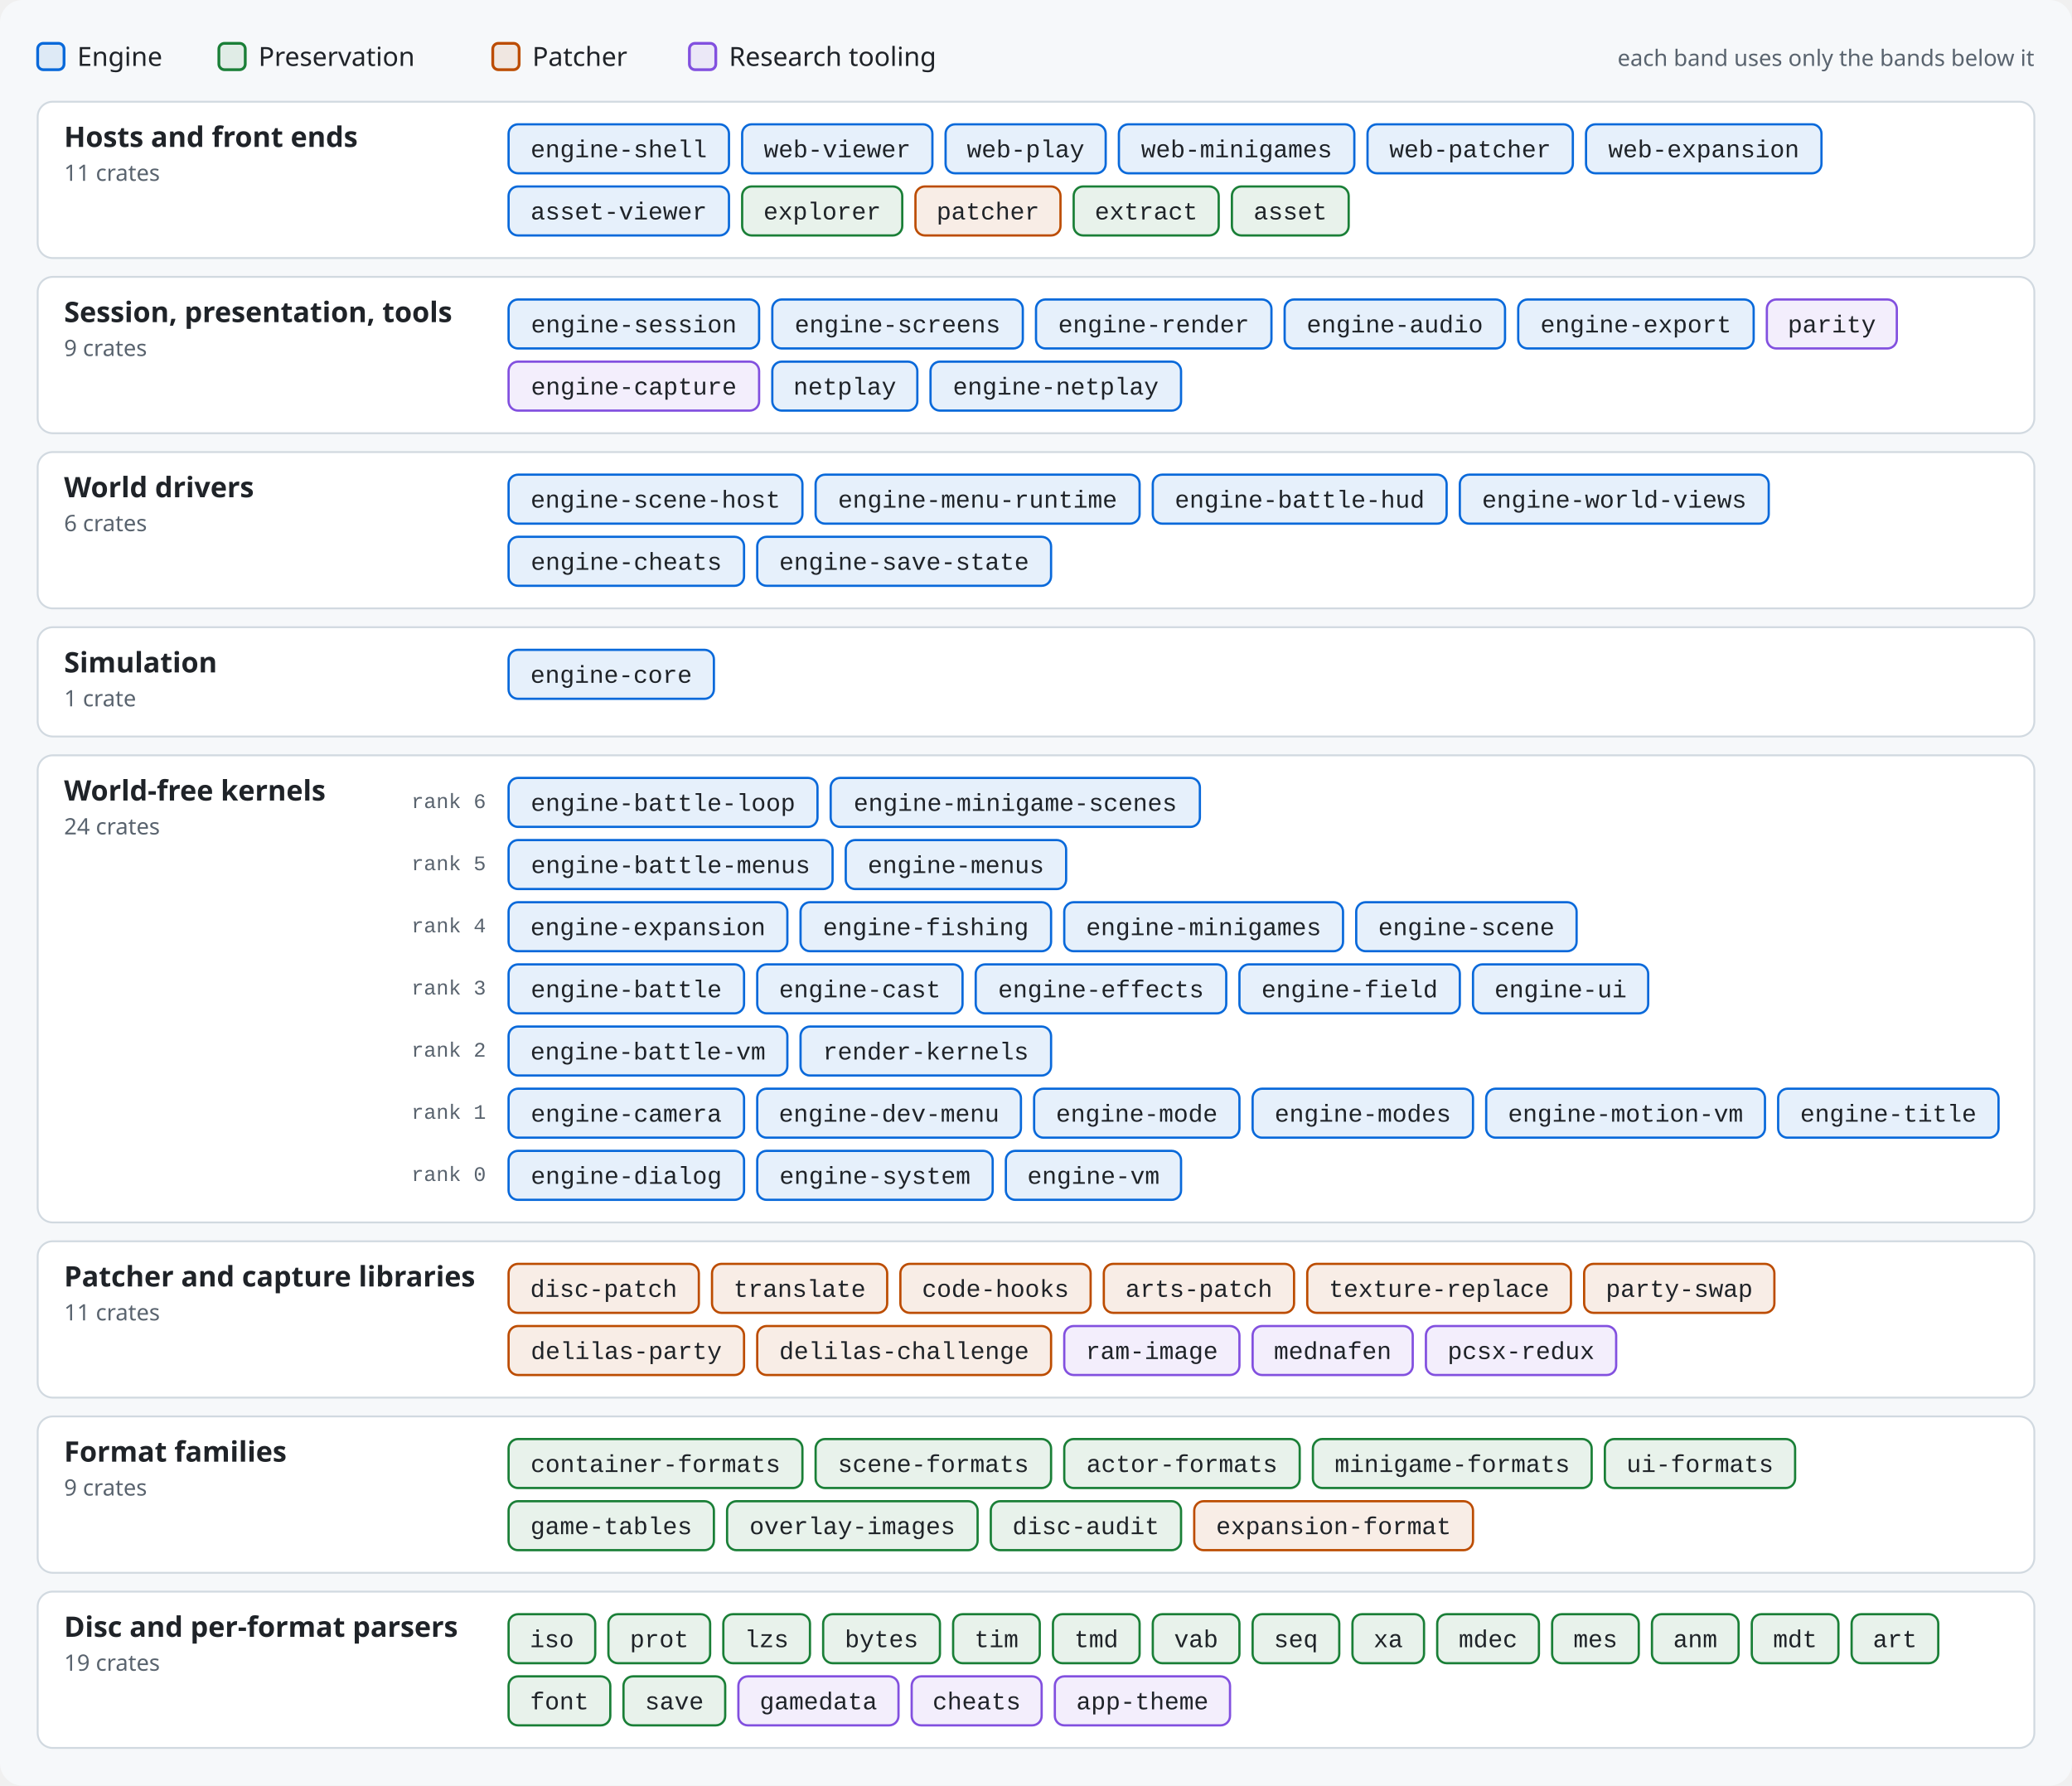
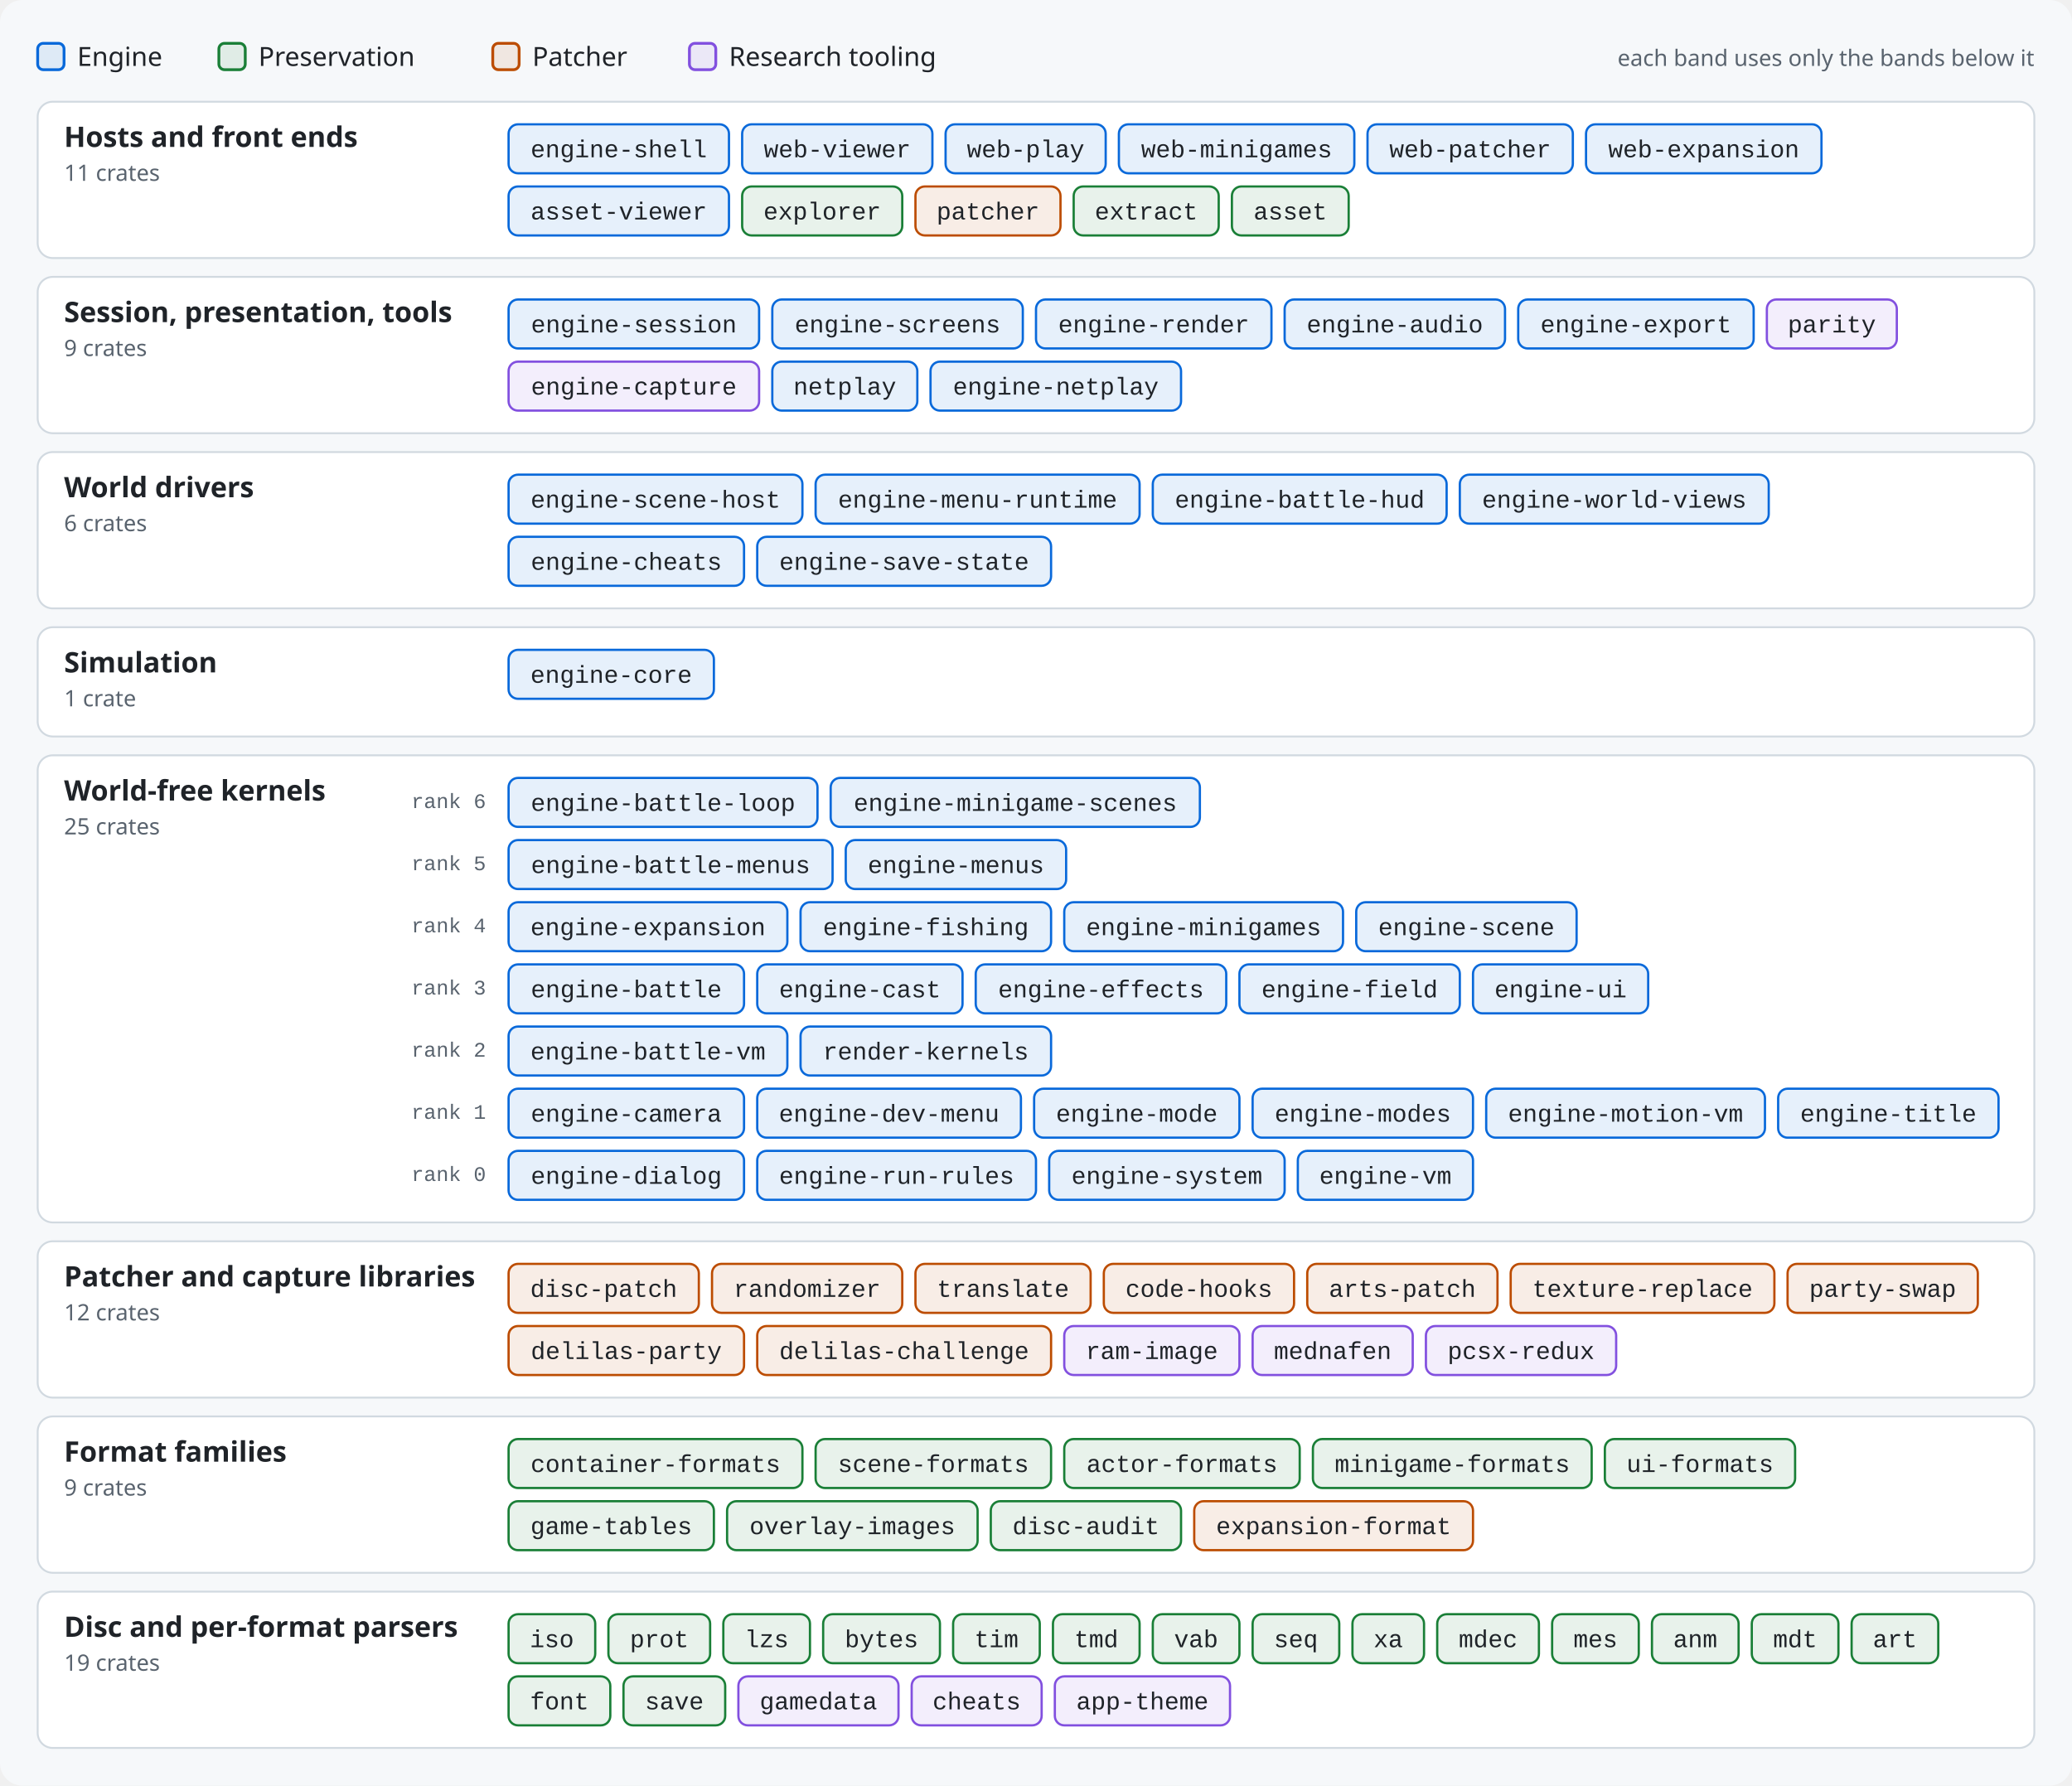
<svg xmlns="http://www.w3.org/2000/svg" viewBox="0 0 1100 948" width="1100" height="948" role="img" aria-labelledby="t d">
  <style>text{font-family:-apple-system, BlinkMacSystemFont, 'Segoe UI', 'Noto Sans', Helvetica, Arial, sans-serif;fill:#1f2328}.ch{font-family:ui-monospace, SFMono-Regular, Menlo, Consolas, 'Liberation Mono', monospace;font-size:13px}.bt{font-size:15px;font-weight:600}.mu{font-size:12px;fill:#59636e}.rk{font-family:ui-monospace, SFMono-Regular, Menlo, Consolas, 'Liberation Mono', monospace;font-size:11px;fill:#59636e}.lg{font-size:14px}</style>
  <rect width="1100" height="948" rx="12" fill="#f6f8fa" />
  <rect x="20" y="23" width="14" height="14" rx="3" fill="#0969da" fill-opacity="0.10" stroke="#0969da" stroke-width="1.5" />
  <text x="41" y="35" class="lg">Engine</text>
  <rect x="116.2" y="23" width="14" height="14" rx="3" fill="#1a7f37" fill-opacity="0.10" stroke="#1a7f37" stroke-width="1.5" />
  <text x="137.2" y="35" class="lg">Preservation</text>
  <rect x="261.6" y="23" width="14" height="14" rx="3" fill="#bc4c00" fill-opacity="0.10" stroke="#bc4c00" stroke-width="1.5" />
  <text x="282.6" y="35" class="lg">Patcher</text>
  <rect x="366" y="23" width="14" height="14" rx="3" fill="#8250df" fill-opacity="0.10" stroke="#8250df" stroke-width="1.5" />
  <text x="387" y="35" class="lg">Research tooling</text>
  <text x="1080" y="35" class="mu" text-anchor="end">each band uses only the bands below it</text>
  <rect x="20" y="54" width="1060" height="83" rx="8" fill="#ffffff" stroke="#d1d9e0" />
  <text x="34" y="78" class="bt">Hosts and front ends</text>
  <text x="34" y="96" class="mu">11 crates</text>
  <g>
    <rect x="270" y="66" width="117" height="26" rx="5" fill="#0969da" fill-opacity="0.10" stroke="#0969da" stroke-width="1.2" />
    <text x="328.5" y="83.5" class="ch" text-anchor="middle">engine-shell</text>
  </g>
  <g>
    <rect x="394" y="66" width="101" height="26" rx="5" fill="#0969da" fill-opacity="0.10" stroke="#0969da" stroke-width="1.2" />
    <text x="444.5" y="83.5" class="ch" text-anchor="middle">web-viewer</text>
  </g>
  <g>
    <rect x="502" y="66" width="85" height="26" rx="5" fill="#0969da" fill-opacity="0.10" stroke="#0969da" stroke-width="1.2" />
    <text x="544.5" y="83.5" class="ch" text-anchor="middle">web-play</text>
  </g>
  <g>
    <rect x="594" y="66" width="125" height="26" rx="5" fill="#0969da" fill-opacity="0.10" stroke="#0969da" stroke-width="1.2" />
    <text x="656.5" y="83.5" class="ch" text-anchor="middle">web-minigames</text>
  </g>
  <g>
    <rect x="726" y="66" width="109" height="26" rx="5" fill="#0969da" fill-opacity="0.10" stroke="#0969da" stroke-width="1.2" />
    <text x="780.5" y="83.5" class="ch" text-anchor="middle">web-patcher</text>
  </g>
  <g>
    <rect x="842" y="66" width="125" height="26" rx="5" fill="#0969da" fill-opacity="0.10" stroke="#0969da" stroke-width="1.2" />
    <text x="904.5" y="83.5" class="ch" text-anchor="middle">web-expansion</text>
  </g>
  <g>
    <rect x="270" y="99" width="117" height="26" rx="5" fill="#0969da" fill-opacity="0.10" stroke="#0969da" stroke-width="1.2" />
    <text x="328.5" y="116.5" class="ch" text-anchor="middle">asset-viewer</text>
  </g>
  <g>
    <rect x="394" y="99" width="85" height="26" rx="5" fill="#1a7f37" fill-opacity="0.10" stroke="#1a7f37" stroke-width="1.2" />
    <text x="436.5" y="116.5" class="ch" text-anchor="middle">explorer</text>
  </g>
  <g>
    <rect x="486" y="99" width="77" height="26" rx="5" fill="#bc4c00" fill-opacity="0.10" stroke="#bc4c00" stroke-width="1.2" />
    <text x="524.5" y="116.5" class="ch" text-anchor="middle">patcher</text>
  </g>
  <g>
    <rect x="570" y="99" width="77" height="26" rx="5" fill="#1a7f37" fill-opacity="0.10" stroke="#1a7f37" stroke-width="1.2" />
    <text x="608.5" y="116.5" class="ch" text-anchor="middle">extract</text>
  </g>
  <g>
    <rect x="654" y="99" width="62" height="26" rx="5" fill="#1a7f37" fill-opacity="0.10" stroke="#1a7f37" stroke-width="1.2" />
    <text x="685.0" y="116.5" class="ch" text-anchor="middle">asset</text>
  </g>
  <rect x="20" y="147" width="1060" height="83" rx="8" fill="#ffffff" stroke="#d1d9e0" />
  <text x="34" y="171" class="bt">Session, presentation, tools</text>
  <text x="34" y="189" class="mu">9 crates</text>
  <g>
    <rect x="270" y="159" width="133" height="26" rx="5" fill="#0969da" fill-opacity="0.10" stroke="#0969da" stroke-width="1.2" />
    <text x="336.5" y="176.5" class="ch" text-anchor="middle">engine-session</text>
  </g>
  <g>
    <rect x="410" y="159" width="133" height="26" rx="5" fill="#0969da" fill-opacity="0.10" stroke="#0969da" stroke-width="1.2" />
    <text x="476.5" y="176.5" class="ch" text-anchor="middle">engine-screens</text>
  </g>
  <g>
    <rect x="550" y="159" width="125" height="26" rx="5" fill="#0969da" fill-opacity="0.10" stroke="#0969da" stroke-width="1.2" />
    <text x="612.5" y="176.5" class="ch" text-anchor="middle">engine-render</text>
  </g>
  <g>
    <rect x="682" y="159" width="117" height="26" rx="5" fill="#0969da" fill-opacity="0.10" stroke="#0969da" stroke-width="1.2" />
    <text x="740.5" y="176.5" class="ch" text-anchor="middle">engine-audio</text>
  </g>
  <g>
    <rect x="806" y="159" width="125" height="26" rx="5" fill="#0969da" fill-opacity="0.10" stroke="#0969da" stroke-width="1.2" />
    <text x="868.5" y="176.5" class="ch" text-anchor="middle">engine-export</text>
  </g>
  <g>
    <rect x="938" y="159" width="69" height="26" rx="5" fill="#8250df" fill-opacity="0.10" stroke="#8250df" stroke-width="1.2" />
    <text x="972.5" y="176.5" class="ch" text-anchor="middle">parity</text>
  </g>
  <g>
    <rect x="270" y="192" width="133" height="26" rx="5" fill="#8250df" fill-opacity="0.10" stroke="#8250df" stroke-width="1.2" />
    <text x="336.5" y="209.5" class="ch" text-anchor="middle">engine-capture</text>
  </g>
  <g>
    <rect x="410" y="192" width="77" height="26" rx="5" fill="#0969da" fill-opacity="0.10" stroke="#0969da" stroke-width="1.2" />
    <text x="448.5" y="209.5" class="ch" text-anchor="middle">netplay</text>
  </g>
  <g>
    <rect x="494" y="192" width="133" height="26" rx="5" fill="#0969da" fill-opacity="0.10" stroke="#0969da" stroke-width="1.2" />
    <text x="560.5" y="209.5" class="ch" text-anchor="middle">engine-netplay</text>
  </g>
  <rect x="20" y="240" width="1060" height="83" rx="8" fill="#ffffff" stroke="#d1d9e0" />
  <text x="34" y="264" class="bt">World drivers</text>
  <text x="34" y="282" class="mu">6 crates</text>
  <g>
    <rect x="270" y="252" width="156" height="26" rx="5" fill="#0969da" fill-opacity="0.10" stroke="#0969da" stroke-width="1.2" />
    <text x="348.0" y="269.5" class="ch" text-anchor="middle">engine-scene-host</text>
  </g>
  <g>
    <rect x="433" y="252" width="172" height="26" rx="5" fill="#0969da" fill-opacity="0.10" stroke="#0969da" stroke-width="1.2" />
    <text x="519.0" y="269.5" class="ch" text-anchor="middle">engine-menu-runtime</text>
  </g>
  <g>
    <rect x="612" y="252" width="156" height="26" rx="5" fill="#0969da" fill-opacity="0.10" stroke="#0969da" stroke-width="1.2" />
    <text x="690.0" y="269.5" class="ch" text-anchor="middle">engine-battle-hud</text>
  </g>
  <g>
    <rect x="775" y="252" width="164" height="26" rx="5" fill="#0969da" fill-opacity="0.10" stroke="#0969da" stroke-width="1.2" />
    <text x="857.0" y="269.5" class="ch" text-anchor="middle">engine-world-views</text>
  </g>
  <g>
    <rect x="270" y="285" width="125" height="26" rx="5" fill="#0969da" fill-opacity="0.10" stroke="#0969da" stroke-width="1.2" />
    <text x="332.5" y="302.5" class="ch" text-anchor="middle">engine-cheats</text>
  </g>
  <g>
    <rect x="402" y="285" width="156" height="26" rx="5" fill="#0969da" fill-opacity="0.10" stroke="#0969da" stroke-width="1.2" />
    <text x="480.0" y="302.5" class="ch" text-anchor="middle">engine-save-state</text>
  </g>
  <rect x="20" y="333" width="1060" height="58" rx="8" fill="#ffffff" stroke="#d1d9e0" />
  <text x="34" y="357" class="bt">Simulation</text>
  <text x="34" y="375" class="mu">1 crate</text>
  <g>
    <rect x="270" y="345" width="109" height="26" rx="5" fill="#0969da" fill-opacity="0.10" stroke="#0969da" stroke-width="1.2" />
    <text x="324.5" y="362.5" class="ch" text-anchor="middle">engine-core</text>
  </g>
  <rect x="20" y="401" width="1060" height="248" rx="8" fill="#ffffff" stroke="#d1d9e0" />
  <text x="34" y="425" class="bt">World-free kernels</text>
-   <text x="34" y="443" class="mu">24 crates</text>
+   <text x="34" y="443" class="mu">25 crates</text>
  <text x="258" y="429" class="rk" text-anchor="end">rank 6</text>
  <g>
    <rect x="270" y="413" width="164" height="26" rx="5" fill="#0969da" fill-opacity="0.10" stroke="#0969da" stroke-width="1.2" />
    <text x="352.0" y="430.5" class="ch" text-anchor="middle">engine-battle-loop</text>
  </g>
  <g>
    <rect x="441" y="413" width="196" height="26" rx="5" fill="#0969da" fill-opacity="0.10" stroke="#0969da" stroke-width="1.2" />
    <text x="539.0" y="430.5" class="ch" text-anchor="middle">engine-minigame-scenes</text>
  </g>
  <text x="258" y="462" class="rk" text-anchor="end">rank 5</text>
  <g>
    <rect x="270" y="446" width="172" height="26" rx="5" fill="#0969da" fill-opacity="0.10" stroke="#0969da" stroke-width="1.2" />
    <text x="356.0" y="463.5" class="ch" text-anchor="middle">engine-battle-menus</text>
  </g>
  <g>
    <rect x="449" y="446" width="117" height="26" rx="5" fill="#0969da" fill-opacity="0.10" stroke="#0969da" stroke-width="1.2" />
    <text x="507.5" y="463.5" class="ch" text-anchor="middle">engine-menus</text>
  </g>
  <text x="258" y="495" class="rk" text-anchor="end">rank 4</text>
  <g>
    <rect x="270" y="479" width="148" height="26" rx="5" fill="#0969da" fill-opacity="0.10" stroke="#0969da" stroke-width="1.2" />
    <text x="344.0" y="496.5" class="ch" text-anchor="middle">engine-expansion</text>
  </g>
  <g>
    <rect x="425" y="479" width="133" height="26" rx="5" fill="#0969da" fill-opacity="0.10" stroke="#0969da" stroke-width="1.2" />
    <text x="491.5" y="496.5" class="ch" text-anchor="middle">engine-fishing</text>
  </g>
  <g>
    <rect x="565" y="479" width="148" height="26" rx="5" fill="#0969da" fill-opacity="0.10" stroke="#0969da" stroke-width="1.2" />
    <text x="639.0" y="496.5" class="ch" text-anchor="middle">engine-minigames</text>
  </g>
  <g>
    <rect x="720" y="479" width="117" height="26" rx="5" fill="#0969da" fill-opacity="0.10" stroke="#0969da" stroke-width="1.2" />
    <text x="778.5" y="496.5" class="ch" text-anchor="middle">engine-scene</text>
  </g>
  <text x="258" y="528" class="rk" text-anchor="end">rank 3</text>
  <g>
    <rect x="270" y="512" width="125" height="26" rx="5" fill="#0969da" fill-opacity="0.10" stroke="#0969da" stroke-width="1.2" />
    <text x="332.5" y="529.5" class="ch" text-anchor="middle">engine-battle</text>
  </g>
  <g>
    <rect x="402" y="512" width="109" height="26" rx="5" fill="#0969da" fill-opacity="0.10" stroke="#0969da" stroke-width="1.2" />
    <text x="456.5" y="529.5" class="ch" text-anchor="middle">engine-cast</text>
  </g>
  <g>
    <rect x="518" y="512" width="133" height="26" rx="5" fill="#0969da" fill-opacity="0.10" stroke="#0969da" stroke-width="1.2" />
    <text x="584.5" y="529.5" class="ch" text-anchor="middle">engine-effects</text>
  </g>
  <g>
    <rect x="658" y="512" width="117" height="26" rx="5" fill="#0969da" fill-opacity="0.10" stroke="#0969da" stroke-width="1.2" />
    <text x="716.5" y="529.5" class="ch" text-anchor="middle">engine-field</text>
  </g>
  <g>
    <rect x="782" y="512" width="93" height="26" rx="5" fill="#0969da" fill-opacity="0.10" stroke="#0969da" stroke-width="1.2" />
    <text x="828.5" y="529.5" class="ch" text-anchor="middle">engine-ui</text>
  </g>
  <text x="258" y="561" class="rk" text-anchor="end">rank 2</text>
  <g>
    <rect x="270" y="545" width="148" height="26" rx="5" fill="#0969da" fill-opacity="0.10" stroke="#0969da" stroke-width="1.2" />
    <text x="344.0" y="562.5" class="ch" text-anchor="middle">engine-battle-vm</text>
  </g>
  <g>
    <rect x="425" y="545" width="133" height="26" rx="5" fill="#0969da" fill-opacity="0.10" stroke="#0969da" stroke-width="1.2" />
    <text x="491.5" y="562.5" class="ch" text-anchor="middle">render-kernels</text>
  </g>
  <text x="258" y="594" class="rk" text-anchor="end">rank 1</text>
  <g>
    <rect x="270" y="578" width="125" height="26" rx="5" fill="#0969da" fill-opacity="0.10" stroke="#0969da" stroke-width="1.2" />
    <text x="332.5" y="595.5" class="ch" text-anchor="middle">engine-camera</text>
  </g>
  <g>
    <rect x="402" y="578" width="140" height="26" rx="5" fill="#0969da" fill-opacity="0.10" stroke="#0969da" stroke-width="1.2" />
    <text x="472.0" y="595.5" class="ch" text-anchor="middle">engine-dev-menu</text>
  </g>
  <g>
    <rect x="549" y="578" width="109" height="26" rx="5" fill="#0969da" fill-opacity="0.10" stroke="#0969da" stroke-width="1.2" />
    <text x="603.5" y="595.5" class="ch" text-anchor="middle">engine-mode</text>
  </g>
  <g>
    <rect x="665" y="578" width="117" height="26" rx="5" fill="#0969da" fill-opacity="0.10" stroke="#0969da" stroke-width="1.2" />
    <text x="723.5" y="595.5" class="ch" text-anchor="middle">engine-modes</text>
  </g>
  <g>
    <rect x="789" y="578" width="148" height="26" rx="5" fill="#0969da" fill-opacity="0.10" stroke="#0969da" stroke-width="1.2" />
    <text x="863.0" y="595.5" class="ch" text-anchor="middle">engine-motion-vm</text>
  </g>
  <g>
    <rect x="944" y="578" width="117" height="26" rx="5" fill="#0969da" fill-opacity="0.10" stroke="#0969da" stroke-width="1.2" />
    <text x="1002.5" y="595.5" class="ch" text-anchor="middle">engine-title</text>
  </g>
  <text x="258" y="627" class="rk" text-anchor="end">rank 0</text>
  <g>
    <rect x="270" y="611" width="125" height="26" rx="5" fill="#0969da" fill-opacity="0.10" stroke="#0969da" stroke-width="1.2" />
    <text x="332.5" y="628.5" class="ch" text-anchor="middle">engine-dialog</text>
  </g>
  <g>
-     <rect x="402" y="611" width="125" height="26" rx="5" fill="#0969da" fill-opacity="0.10" stroke="#0969da" stroke-width="1.2" />
-     <text x="464.5" y="628.5" class="ch" text-anchor="middle">engine-system</text>
-   </g>
-   <g>
-     <rect x="534" y="611" width="93" height="26" rx="5" fill="#0969da" fill-opacity="0.10" stroke="#0969da" stroke-width="1.2" />
-     <text x="580.5" y="628.5" class="ch" text-anchor="middle">engine-vm</text>
+     <rect x="402" y="611" width="148" height="26" rx="5" fill="#0969da" fill-opacity="0.10" stroke="#0969da" stroke-width="1.2" />
+     <text x="476.0" y="628.5" class="ch" text-anchor="middle">engine-run-rules</text>
+   </g>
+   <g>
+     <rect x="557" y="611" width="125" height="26" rx="5" fill="#0969da" fill-opacity="0.10" stroke="#0969da" stroke-width="1.2" />
+     <text x="619.5" y="628.5" class="ch" text-anchor="middle">engine-system</text>
+   </g>
+   <g>
+     <rect x="689" y="611" width="93" height="26" rx="5" fill="#0969da" fill-opacity="0.10" stroke="#0969da" stroke-width="1.2" />
+     <text x="735.5" y="628.5" class="ch" text-anchor="middle">engine-vm</text>
  </g>
  <rect x="20" y="659" width="1060" height="83" rx="8" fill="#ffffff" stroke="#d1d9e0" />
  <text x="34" y="683" class="bt">Patcher and capture libraries</text>
-   <text x="34" y="701" class="mu">11 crates</text>
+   <text x="34" y="701" class="mu">12 crates</text>
  <g>
    <rect x="270" y="671" width="101" height="26" rx="5" fill="#bc4c00" fill-opacity="0.10" stroke="#bc4c00" stroke-width="1.2" />
    <text x="320.5" y="688.5" class="ch" text-anchor="middle">disc-patch</text>
  </g>
  <g>
-     <rect x="378" y="671" width="93" height="26" rx="5" fill="#bc4c00" fill-opacity="0.10" stroke="#bc4c00" stroke-width="1.2" />
-     <text x="424.5" y="688.5" class="ch" text-anchor="middle">translate</text>
-   </g>
-   <g>
-     <rect x="478" y="671" width="101" height="26" rx="5" fill="#bc4c00" fill-opacity="0.10" stroke="#bc4c00" stroke-width="1.2" />
-     <text x="528.5" y="688.5" class="ch" text-anchor="middle">code-hooks</text>
+     <rect x="378" y="671" width="101" height="26" rx="5" fill="#bc4c00" fill-opacity="0.10" stroke="#bc4c00" stroke-width="1.2" />
+     <text x="428.5" y="688.5" class="ch" text-anchor="middle">randomizer</text>
+   </g>
+   <g>
+     <rect x="486" y="671" width="93" height="26" rx="5" fill="#bc4c00" fill-opacity="0.10" stroke="#bc4c00" stroke-width="1.2" />
+     <text x="532.5" y="688.5" class="ch" text-anchor="middle">translate</text>
  </g>
  <g>
    <rect x="586" y="671" width="101" height="26" rx="5" fill="#bc4c00" fill-opacity="0.10" stroke="#bc4c00" stroke-width="1.2" />
-     <text x="636.5" y="688.5" class="ch" text-anchor="middle">arts-patch</text>
-   </g>
-   <g>
-     <rect x="694" y="671" width="140" height="26" rx="5" fill="#bc4c00" fill-opacity="0.10" stroke="#bc4c00" stroke-width="1.2" />
-     <text x="764.0" y="688.5" class="ch" text-anchor="middle">texture-replace</text>
-   </g>
-   <g>
-     <rect x="841" y="671" width="101" height="26" rx="5" fill="#bc4c00" fill-opacity="0.10" stroke="#bc4c00" stroke-width="1.2" />
-     <text x="891.5" y="688.5" class="ch" text-anchor="middle">party-swap</text>
+     <text x="636.5" y="688.5" class="ch" text-anchor="middle">code-hooks</text>
+   </g>
+   <g>
+     <rect x="694" y="671" width="101" height="26" rx="5" fill="#bc4c00" fill-opacity="0.10" stroke="#bc4c00" stroke-width="1.2" />
+     <text x="744.5" y="688.5" class="ch" text-anchor="middle">arts-patch</text>
+   </g>
+   <g>
+     <rect x="802" y="671" width="140" height="26" rx="5" fill="#bc4c00" fill-opacity="0.10" stroke="#bc4c00" stroke-width="1.2" />
+     <text x="872.0" y="688.5" class="ch" text-anchor="middle">texture-replace</text>
+   </g>
+   <g>
+     <rect x="949" y="671" width="101" height="26" rx="5" fill="#bc4c00" fill-opacity="0.10" stroke="#bc4c00" stroke-width="1.2" />
+     <text x="999.5" y="688.5" class="ch" text-anchor="middle">party-swap</text>
  </g>
  <g>
    <rect x="270" y="704" width="125" height="26" rx="5" fill="#bc4c00" fill-opacity="0.10" stroke="#bc4c00" stroke-width="1.2" />
    <text x="332.5" y="721.5" class="ch" text-anchor="middle">delilas-party</text>
  </g>
  <g>
    <rect x="402" y="704" width="156" height="26" rx="5" fill="#bc4c00" fill-opacity="0.10" stroke="#bc4c00" stroke-width="1.2" />
    <text x="480.0" y="721.5" class="ch" text-anchor="middle">delilas-challenge</text>
  </g>
  <g>
    <rect x="565" y="704" width="93" height="26" rx="5" fill="#8250df" fill-opacity="0.10" stroke="#8250df" stroke-width="1.2" />
    <text x="611.5" y="721.5" class="ch" text-anchor="middle">ram-image</text>
  </g>
  <g>
    <rect x="665" y="704" width="85" height="26" rx="5" fill="#8250df" fill-opacity="0.10" stroke="#8250df" stroke-width="1.2" />
    <text x="707.5" y="721.5" class="ch" text-anchor="middle">mednafen</text>
  </g>
  <g>
    <rect x="757" y="704" width="101" height="26" rx="5" fill="#8250df" fill-opacity="0.10" stroke="#8250df" stroke-width="1.2" />
    <text x="807.5" y="721.5" class="ch" text-anchor="middle">pcsx-redux</text>
  </g>
  <rect x="20" y="752" width="1060" height="83" rx="8" fill="#ffffff" stroke="#d1d9e0" />
  <text x="34" y="776" class="bt">Format families</text>
  <text x="34" y="794" class="mu">9 crates</text>
  <g>
    <rect x="270" y="764" width="156" height="26" rx="5" fill="#1a7f37" fill-opacity="0.10" stroke="#1a7f37" stroke-width="1.2" />
    <text x="348.0" y="781.5" class="ch" text-anchor="middle">container-formats</text>
  </g>
  <g>
    <rect x="433" y="764" width="125" height="26" rx="5" fill="#1a7f37" fill-opacity="0.10" stroke="#1a7f37" stroke-width="1.2" />
    <text x="495.5" y="781.5" class="ch" text-anchor="middle">scene-formats</text>
  </g>
  <g>
    <rect x="565" y="764" width="125" height="26" rx="5" fill="#1a7f37" fill-opacity="0.10" stroke="#1a7f37" stroke-width="1.2" />
    <text x="627.5" y="781.5" class="ch" text-anchor="middle">actor-formats</text>
  </g>
  <g>
    <rect x="697" y="764" width="148" height="26" rx="5" fill="#1a7f37" fill-opacity="0.10" stroke="#1a7f37" stroke-width="1.2" />
    <text x="771.0" y="781.5" class="ch" text-anchor="middle">minigame-formats</text>
  </g>
  <g>
    <rect x="852" y="764" width="101" height="26" rx="5" fill="#1a7f37" fill-opacity="0.10" stroke="#1a7f37" stroke-width="1.2" />
    <text x="902.5" y="781.5" class="ch" text-anchor="middle">ui-formats</text>
  </g>
  <g>
    <rect x="270" y="797" width="109" height="26" rx="5" fill="#1a7f37" fill-opacity="0.10" stroke="#1a7f37" stroke-width="1.2" />
    <text x="324.5" y="814.5" class="ch" text-anchor="middle">game-tables</text>
  </g>
  <g>
    <rect x="386" y="797" width="133" height="26" rx="5" fill="#1a7f37" fill-opacity="0.10" stroke="#1a7f37" stroke-width="1.2" />
    <text x="452.5" y="814.5" class="ch" text-anchor="middle">overlay-images</text>
  </g>
  <g>
    <rect x="526" y="797" width="101" height="26" rx="5" fill="#1a7f37" fill-opacity="0.10" stroke="#1a7f37" stroke-width="1.2" />
    <text x="576.5" y="814.5" class="ch" text-anchor="middle">disc-audit</text>
  </g>
  <g>
    <rect x="634" y="797" width="148" height="26" rx="5" fill="#bc4c00" fill-opacity="0.10" stroke="#bc4c00" stroke-width="1.2" />
    <text x="708.0" y="814.5" class="ch" text-anchor="middle">expansion-format</text>
  </g>
  <rect x="20" y="845" width="1060" height="83" rx="8" fill="#ffffff" stroke="#d1d9e0" />
  <text x="34" y="869" class="bt">Disc and per-format parsers</text>
  <text x="34" y="887" class="mu">19 crates</text>
  <g>
    <rect x="270" y="857" width="46" height="26" rx="5" fill="#1a7f37" fill-opacity="0.10" stroke="#1a7f37" stroke-width="1.2" />
    <text x="293.0" y="874.5" class="ch" text-anchor="middle">iso</text>
  </g>
  <g>
    <rect x="323" y="857" width="54" height="26" rx="5" fill="#1a7f37" fill-opacity="0.10" stroke="#1a7f37" stroke-width="1.2" />
    <text x="350.0" y="874.5" class="ch" text-anchor="middle">prot</text>
  </g>
  <g>
    <rect x="384" y="857" width="46" height="26" rx="5" fill="#1a7f37" fill-opacity="0.10" stroke="#1a7f37" stroke-width="1.2" />
    <text x="407.0" y="874.5" class="ch" text-anchor="middle">lzs</text>
  </g>
  <g>
    <rect x="437" y="857" width="62" height="26" rx="5" fill="#1a7f37" fill-opacity="0.10" stroke="#1a7f37" stroke-width="1.2" />
    <text x="468.0" y="874.5" class="ch" text-anchor="middle">bytes</text>
  </g>
  <g>
    <rect x="506" y="857" width="46" height="26" rx="5" fill="#1a7f37" fill-opacity="0.10" stroke="#1a7f37" stroke-width="1.2" />
    <text x="529.0" y="874.5" class="ch" text-anchor="middle">tim</text>
  </g>
  <g>
    <rect x="559" y="857" width="46" height="26" rx="5" fill="#1a7f37" fill-opacity="0.10" stroke="#1a7f37" stroke-width="1.2" />
    <text x="582.0" y="874.5" class="ch" text-anchor="middle">tmd</text>
  </g>
  <g>
    <rect x="612" y="857" width="46" height="26" rx="5" fill="#1a7f37" fill-opacity="0.10" stroke="#1a7f37" stroke-width="1.2" />
    <text x="635.0" y="874.5" class="ch" text-anchor="middle">vab</text>
  </g>
  <g>
    <rect x="665" y="857" width="46" height="26" rx="5" fill="#1a7f37" fill-opacity="0.10" stroke="#1a7f37" stroke-width="1.2" />
    <text x="688.0" y="874.5" class="ch" text-anchor="middle">seq</text>
  </g>
  <g>
    <rect x="718" y="857" width="38" height="26" rx="5" fill="#1a7f37" fill-opacity="0.10" stroke="#1a7f37" stroke-width="1.2" />
    <text x="737.0" y="874.5" class="ch" text-anchor="middle">xa</text>
  </g>
  <g>
    <rect x="763" y="857" width="54" height="26" rx="5" fill="#1a7f37" fill-opacity="0.10" stroke="#1a7f37" stroke-width="1.2" />
    <text x="790.0" y="874.5" class="ch" text-anchor="middle">mdec</text>
  </g>
  <g>
    <rect x="824" y="857" width="46" height="26" rx="5" fill="#1a7f37" fill-opacity="0.10" stroke="#1a7f37" stroke-width="1.2" />
    <text x="847.0" y="874.5" class="ch" text-anchor="middle">mes</text>
  </g>
  <g>
    <rect x="877" y="857" width="46" height="26" rx="5" fill="#1a7f37" fill-opacity="0.10" stroke="#1a7f37" stroke-width="1.2" />
    <text x="900.0" y="874.5" class="ch" text-anchor="middle">anm</text>
  </g>
  <g>
    <rect x="930" y="857" width="46" height="26" rx="5" fill="#1a7f37" fill-opacity="0.10" stroke="#1a7f37" stroke-width="1.2" />
    <text x="953.0" y="874.5" class="ch" text-anchor="middle">mdt</text>
  </g>
  <g>
    <rect x="983" y="857" width="46" height="26" rx="5" fill="#1a7f37" fill-opacity="0.10" stroke="#1a7f37" stroke-width="1.2" />
    <text x="1006.0" y="874.5" class="ch" text-anchor="middle">art</text>
  </g>
  <g>
    <rect x="270" y="890" width="54" height="26" rx="5" fill="#1a7f37" fill-opacity="0.10" stroke="#1a7f37" stroke-width="1.2" />
    <text x="297.0" y="907.5" class="ch" text-anchor="middle">font</text>
  </g>
  <g>
    <rect x="331" y="890" width="54" height="26" rx="5" fill="#1a7f37" fill-opacity="0.10" stroke="#1a7f37" stroke-width="1.2" />
    <text x="358.0" y="907.5" class="ch" text-anchor="middle">save</text>
  </g>
  <g>
    <rect x="392" y="890" width="85" height="26" rx="5" fill="#8250df" fill-opacity="0.10" stroke="#8250df" stroke-width="1.2" />
    <text x="434.5" y="907.5" class="ch" text-anchor="middle">gamedata</text>
  </g>
  <g>
    <rect x="484" y="890" width="69" height="26" rx="5" fill="#8250df" fill-opacity="0.10" stroke="#8250df" stroke-width="1.2" />
    <text x="518.5" y="907.5" class="ch" text-anchor="middle">cheats</text>
  </g>
  <g>
    <rect x="560" y="890" width="93" height="26" rx="5" fill="#8250df" fill-opacity="0.10" stroke="#8250df" stroke-width="1.2" />
    <text x="606.5" y="907.5" class="ch" text-anchor="middle">app-theme</text>
  </g>
</svg>
